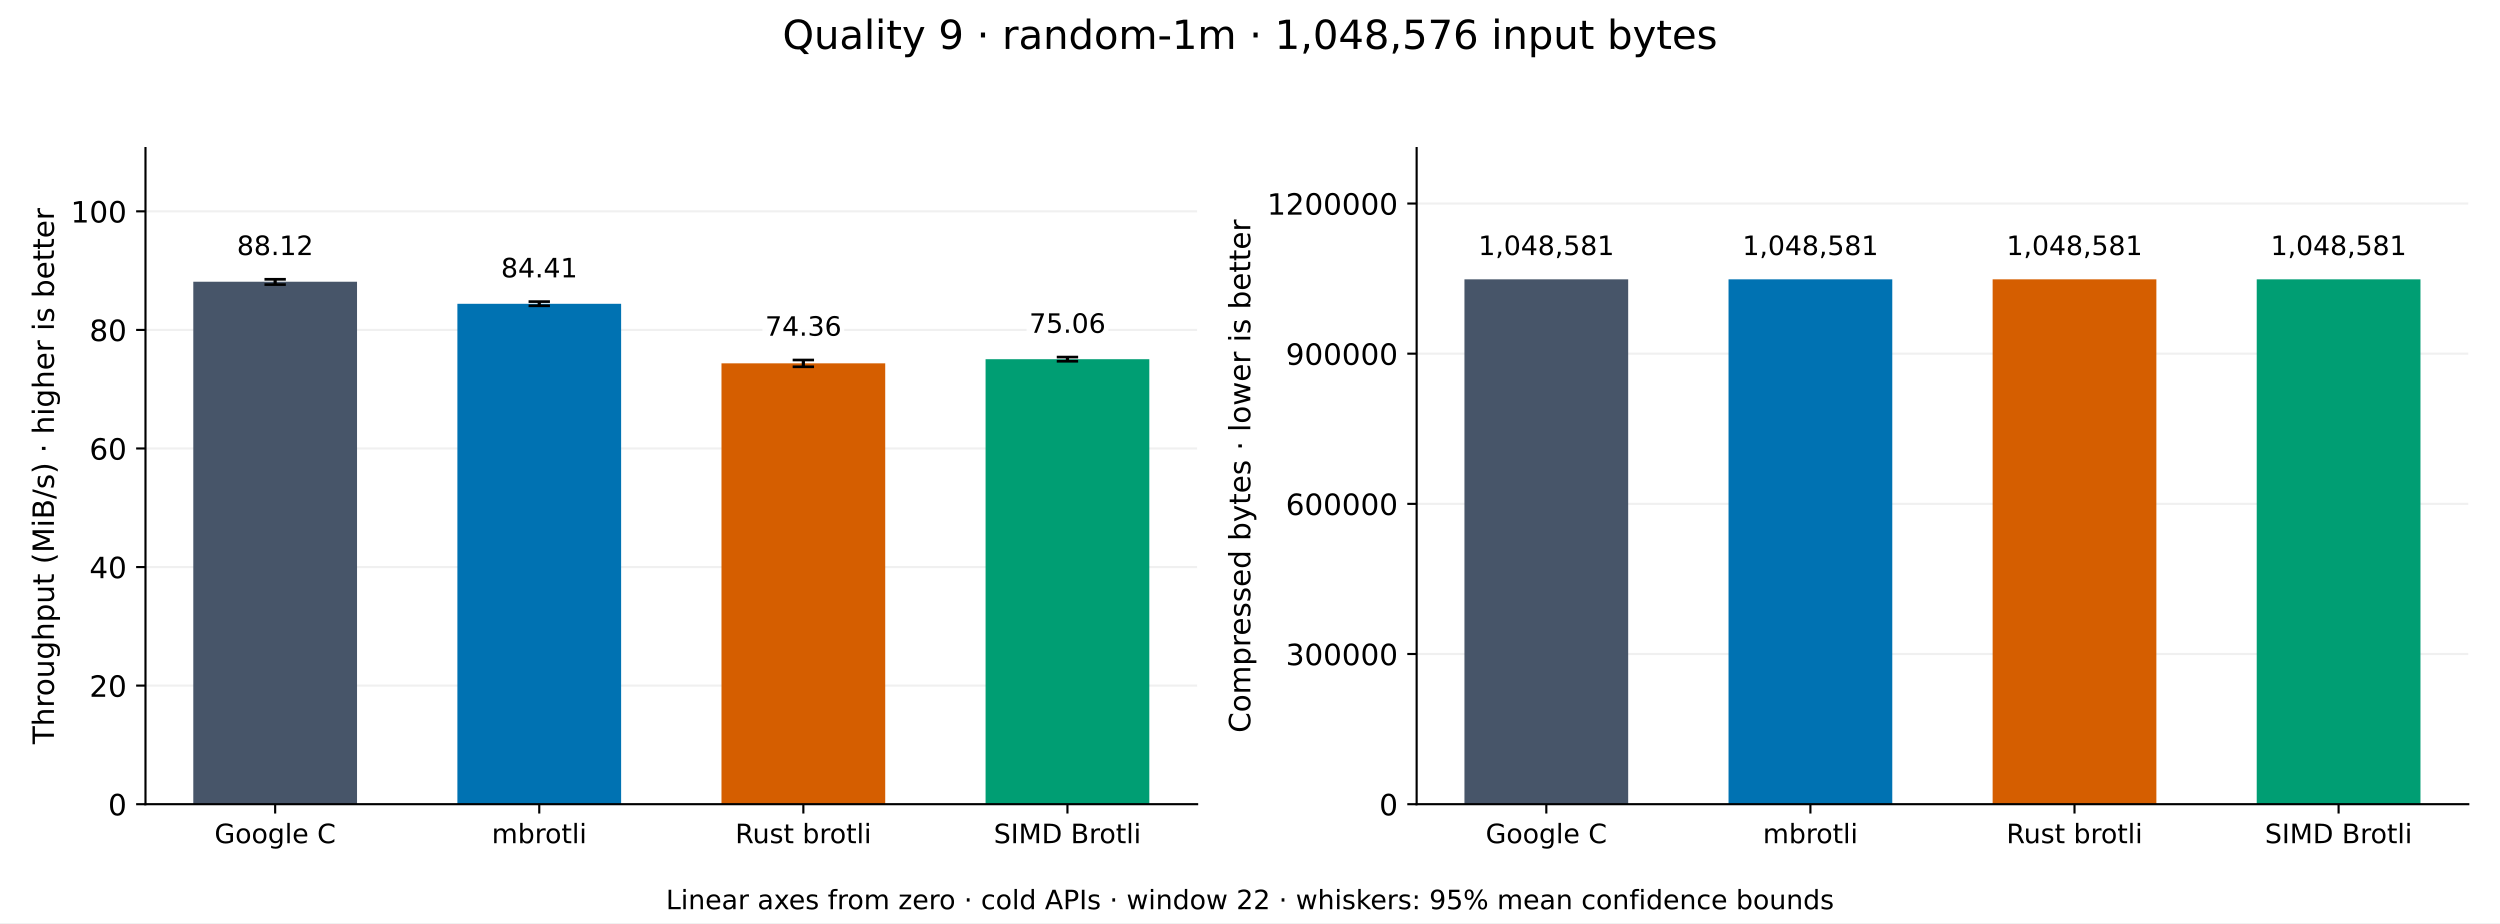
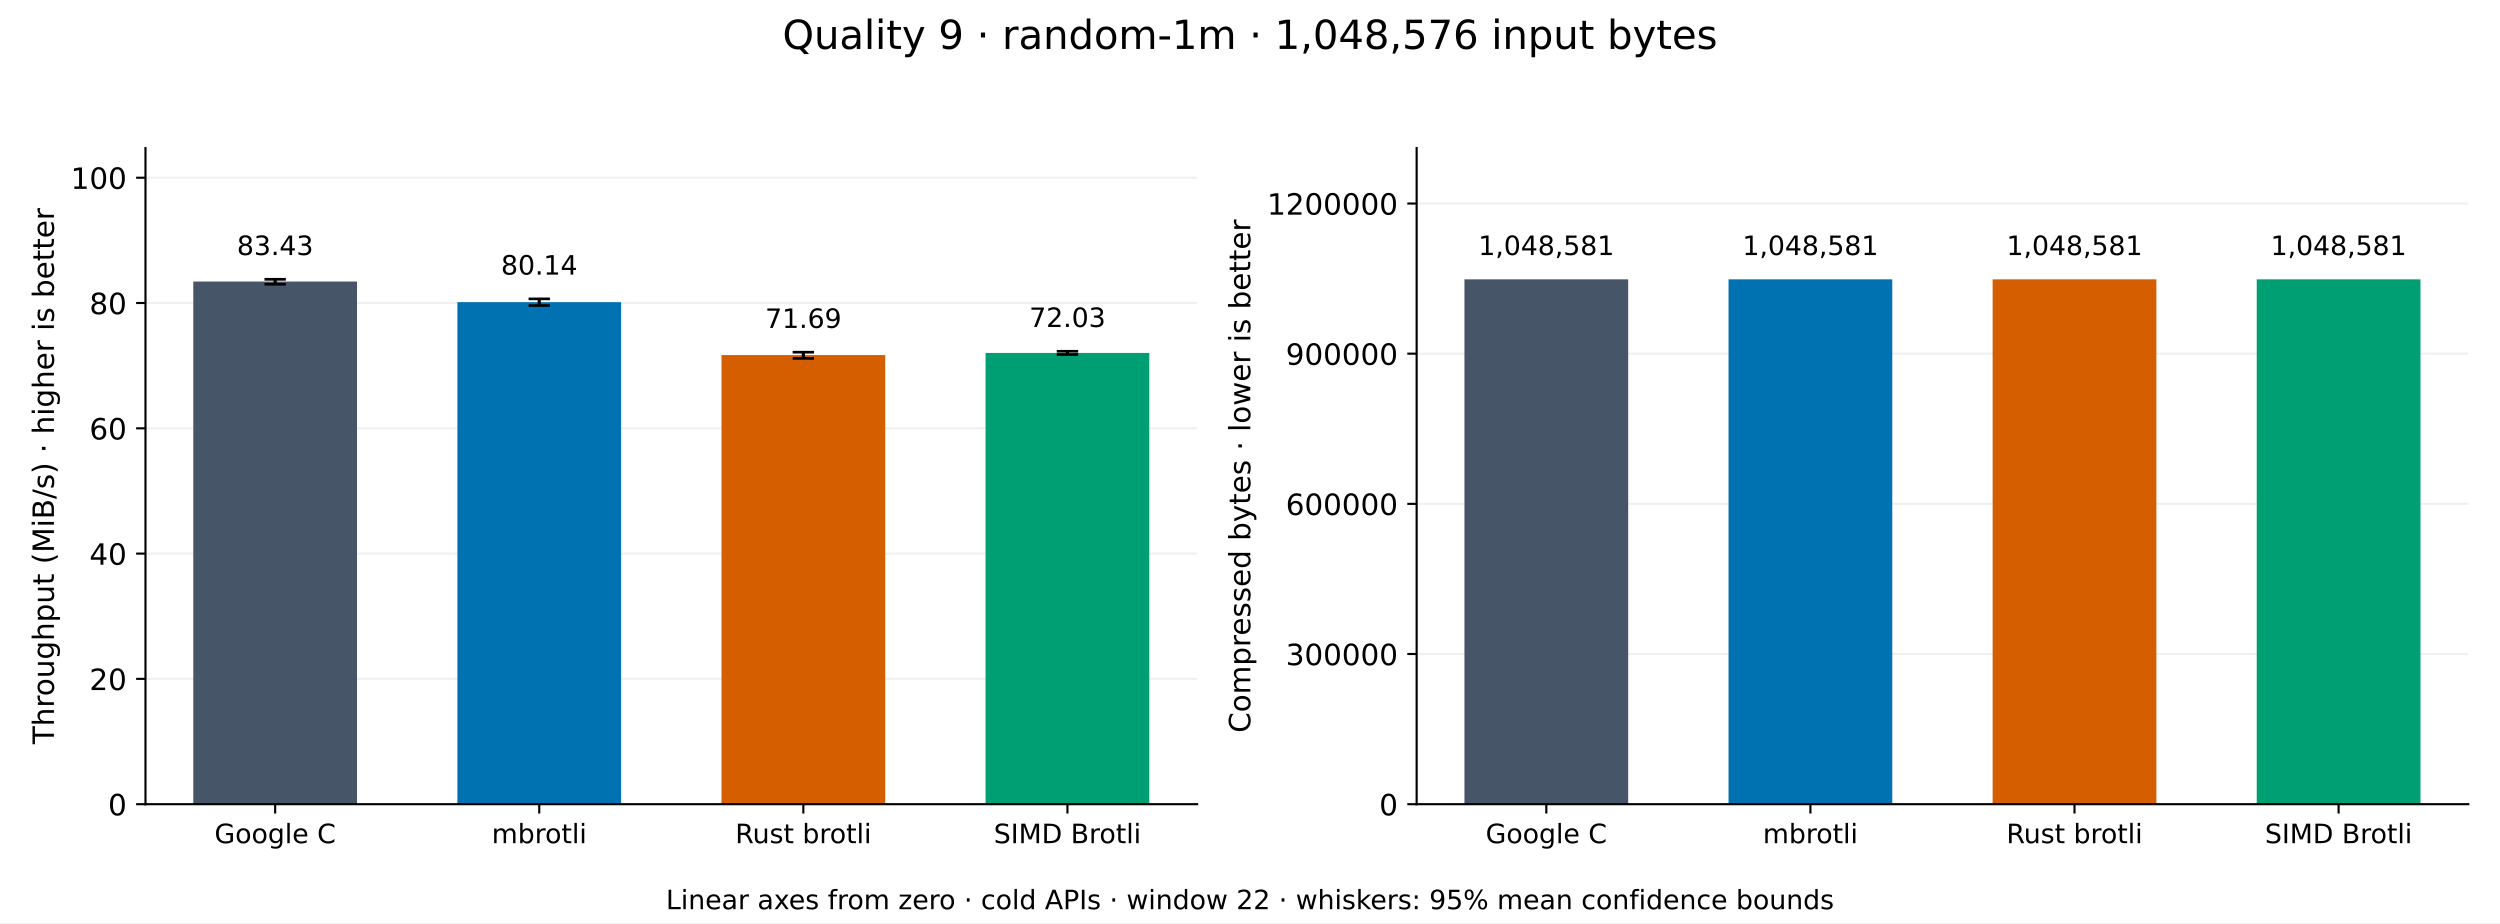
<svg xmlns="http://www.w3.org/2000/svg" xmlns:xlink="http://www.w3.org/1999/xlink" width="936pt" height="345.6pt" viewBox="0 0 936 345.6" version="1.1">
  <defs>
    <style type="text/css">*{stroke-linejoin: round; stroke-linecap: butt}</style>
  </defs>
  <g id="figure_1">
    <g id="patch_1">
      <path d="M 0 345.6 L 936 345.6 L 936 0 L 0 0 z " style="fill: #ffffff" />
    </g>
    <g id="axes_1">
      <g id="patch_2">
        <path d="M 54.47 301.088 L 448.2 301.088 L 448.2 55.44 L 54.47 55.44 z " style="fill: #ffffff" />
      </g>
      <g id="matplotlib.axis_1">
        <g id="xtick_1">
          <g id="line2d_1">
            <defs>
              <path id="m3d63aaa0ea" d="M 0 0 L 0 3.5 " style="stroke: #000000; stroke-width: 0.8" />
            </defs>
            <g>
              <use xlink:href="#m3d63aaa0ea" x="103.019" y="301.088" style="stroke: #000000; stroke-width: 0.8" />
            </g>
          </g>
          <g id="text_1">
            <text style="font-size: 10px; font-family: 'DejaVu Sans', 'Bitstream Vera Sans', 'Computer Modern Sans Serif', 'Lucida Grande', 'Verdana', 'Geneva', 'Lucid', 'Arial', 'Helvetica', 'Avant Garde', sans-serif; text-anchor: middle" x="103.019" y="315.686" transform="rotate(-0 103.0188 315.6864)">Google C</text>
          </g>
        </g>
        <g id="xtick_2">
          <g id="line2d_2">
            <g>
              <use xlink:href="#m3d63aaa0ea" x="201.896" y="301.088" style="stroke: #000000; stroke-width: 0.8" />
            </g>
          </g>
          <g id="text_2">
            <text style="font-size: 10px; font-family: 'DejaVu Sans', 'Bitstream Vera Sans', 'Computer Modern Sans Serif', 'Lucida Grande', 'Verdana', 'Geneva', 'Lucid', 'Arial', 'Helvetica', 'Avant Garde', sans-serif; text-anchor: middle" x="201.896" y="315.686" transform="rotate(-0 201.8963 315.6864)">mbrotli</text>
          </g>
        </g>
        <g id="xtick_3">
          <g id="line2d_3">
            <g>
              <use xlink:href="#m3d63aaa0ea" x="300.774" y="301.088" style="stroke: #000000; stroke-width: 0.8" />
            </g>
          </g>
          <g id="text_3">
            <text style="font-size: 10px; font-family: 'DejaVu Sans', 'Bitstream Vera Sans', 'Computer Modern Sans Serif', 'Lucida Grande', 'Verdana', 'Geneva', 'Lucid', 'Arial', 'Helvetica', 'Avant Garde', sans-serif; text-anchor: middle" x="300.774" y="315.686" transform="rotate(-0 300.7737 315.6864)">Rust brotli</text>
          </g>
        </g>
        <g id="xtick_4">
          <g id="line2d_4">
            <g>
              <use xlink:href="#m3d63aaa0ea" x="399.651" y="301.088" style="stroke: #000000; stroke-width: 0.8" />
            </g>
          </g>
          <g id="text_4">
            <text style="font-size: 10px; font-family: 'DejaVu Sans', 'Bitstream Vera Sans', 'Computer Modern Sans Serif', 'Lucida Grande', 'Verdana', 'Geneva', 'Lucid', 'Arial', 'Helvetica', 'Avant Garde', sans-serif; text-anchor: middle" x="399.651" y="315.686" transform="rotate(-0 399.6512 315.6864)">SIMD Brotli</text>
          </g>
        </g>
      </g>
      <g id="matplotlib.axis_2">
        <g id="ytick_1">
          <g id="line2d_5">
            <path d="M 54.47 301.088 L 448.2 301.088 " clip-path="url(#p136f8b3944)" style="fill: none; stroke: #b0b0b0; stroke-opacity: 0.18; stroke-width: 0.8; stroke-linecap: square" />
          </g>
          <g id="line2d_6">
            <defs>
              <path id="mb6c034703b" d="M 0 0 L -3.5 0 " style="stroke: #000000; stroke-width: 0.8" />
            </defs>
            <g>
              <use xlink:href="#mb6c034703b" x="54.47" y="301.088" style="stroke: #000000; stroke-width: 0.8" />
            </g>
          </g>
          <g id="text_5">
            <text style="font-size: 11px; font-family: 'DejaVu Sans', 'Bitstream Vera Sans', 'Computer Modern Sans Serif', 'Lucida Grande', 'Verdana', 'Geneva', 'Lucid', 'Arial', 'Helvetica', 'Avant Garde', sans-serif; text-anchor: end" x="47.47" y="305.267" transform="rotate(-0 47.47 305.2671)">0</text>
          </g>
        </g>
        <g id="ytick_2">
          <g id="line2d_7">
-             <path d="M 54.47 256.695 L 448.2 256.695 " clip-path="url(#p136f8b3944)" style="fill: none; stroke: #b0b0b0; stroke-opacity: 0.18; stroke-width: 0.8; stroke-linecap: square" />
+             <path d="M 54.47 254.178 L 448.2 254.178 " clip-path="url(#p136f8b3944)" style="fill: none; stroke: #b0b0b0; stroke-opacity: 0.18; stroke-width: 0.8; stroke-linecap: square" />
          </g>
          <g id="line2d_8">
            <g>
-               <use xlink:href="#mb6c034703b" x="54.47" y="256.695" style="stroke: #000000; stroke-width: 0.8" />
+               <use xlink:href="#mb6c034703b" x="54.47" y="254.178" style="stroke: #000000; stroke-width: 0.8" />
            </g>
          </g>
          <g id="text_6">
-             <text style="font-size: 11px; font-family: 'DejaVu Sans', 'Bitstream Vera Sans', 'Computer Modern Sans Serif', 'Lucida Grande', 'Verdana', 'Geneva', 'Lucid', 'Arial', 'Helvetica', 'Avant Garde', sans-serif; text-anchor: end" x="47.47" y="260.874" transform="rotate(-0 47.47 260.8743)">20</text>
+             <text style="font-size: 11px; font-family: 'DejaVu Sans', 'Bitstream Vera Sans', 'Computer Modern Sans Serif', 'Lucida Grande', 'Verdana', 'Geneva', 'Lucid', 'Arial', 'Helvetica', 'Avant Garde', sans-serif; text-anchor: end" x="47.47" y="258.357" transform="rotate(-0 47.47 258.3567)">20</text>
          </g>
        </g>
        <g id="ytick_3">
          <g id="line2d_9">
-             <path d="M 54.47 212.302 L 448.2 212.302 " clip-path="url(#p136f8b3944)" style="fill: none; stroke: #b0b0b0; stroke-opacity: 0.18; stroke-width: 0.8; stroke-linecap: square" />
+             <path d="M 54.47 207.267 L 448.2 207.267 " clip-path="url(#p136f8b3944)" style="fill: none; stroke: #b0b0b0; stroke-opacity: 0.18; stroke-width: 0.8; stroke-linecap: square" />
          </g>
          <g id="line2d_10">
            <g>
-               <use xlink:href="#mb6c034703b" x="54.47" y="212.302" style="stroke: #000000; stroke-width: 0.8" />
+               <use xlink:href="#mb6c034703b" x="54.47" y="207.267" style="stroke: #000000; stroke-width: 0.8" />
            </g>
          </g>
          <g id="text_7">
-             <text style="font-size: 11px; font-family: 'DejaVu Sans', 'Bitstream Vera Sans', 'Computer Modern Sans Serif', 'Lucida Grande', 'Verdana', 'Geneva', 'Lucid', 'Arial', 'Helvetica', 'Avant Garde', sans-serif; text-anchor: end" x="47.47" y="216.482" transform="rotate(-0 47.47 216.4815)">40</text>
+             <text style="font-size: 11px; font-family: 'DejaVu Sans', 'Bitstream Vera Sans', 'Computer Modern Sans Serif', 'Lucida Grande', 'Verdana', 'Geneva', 'Lucid', 'Arial', 'Helvetica', 'Avant Garde', sans-serif; text-anchor: end" x="47.47" y="211.446" transform="rotate(-0 47.47 211.4463)">40</text>
          </g>
        </g>
        <g id="ytick_4">
          <g id="line2d_11">
-             <path d="M 54.47 167.91 L 448.2 167.91 " clip-path="url(#p136f8b3944)" style="fill: none; stroke: #b0b0b0; stroke-opacity: 0.18; stroke-width: 0.8; stroke-linecap: square" />
+             <path d="M 54.47 160.357 L 448.2 160.357 " clip-path="url(#p136f8b3944)" style="fill: none; stroke: #b0b0b0; stroke-opacity: 0.18; stroke-width: 0.8; stroke-linecap: square" />
          </g>
          <g id="line2d_12">
            <g>
-               <use xlink:href="#mb6c034703b" x="54.47" y="167.91" style="stroke: #000000; stroke-width: 0.8" />
+               <use xlink:href="#mb6c034703b" x="54.47" y="160.357" style="stroke: #000000; stroke-width: 0.8" />
            </g>
          </g>
          <g id="text_8">
-             <text style="font-size: 11px; font-family: 'DejaVu Sans', 'Bitstream Vera Sans', 'Computer Modern Sans Serif', 'Lucida Grande', 'Verdana', 'Geneva', 'Lucid', 'Arial', 'Helvetica', 'Avant Garde', sans-serif; text-anchor: end" x="47.47" y="172.089" transform="rotate(-0 47.47 172.0887)">60</text>
+             <text style="font-size: 11px; font-family: 'DejaVu Sans', 'Bitstream Vera Sans', 'Computer Modern Sans Serif', 'Lucida Grande', 'Verdana', 'Geneva', 'Lucid', 'Arial', 'Helvetica', 'Avant Garde', sans-serif; text-anchor: end" x="47.47" y="164.536" transform="rotate(-0 47.47 164.5359)">60</text>
          </g>
        </g>
        <g id="ytick_5">
          <g id="line2d_13">
-             <path d="M 54.47 123.517 L 448.2 123.517 " clip-path="url(#p136f8b3944)" style="fill: none; stroke: #b0b0b0; stroke-opacity: 0.18; stroke-width: 0.8; stroke-linecap: square" />
+             <path d="M 54.47 113.446 L 448.2 113.446 " clip-path="url(#p136f8b3944)" style="fill: none; stroke: #b0b0b0; stroke-opacity: 0.18; stroke-width: 0.8; stroke-linecap: square" />
          </g>
          <g id="line2d_14">
            <g>
-               <use xlink:href="#mb6c034703b" x="54.47" y="123.517" style="stroke: #000000; stroke-width: 0.8" />
+               <use xlink:href="#mb6c034703b" x="54.47" y="113.446" style="stroke: #000000; stroke-width: 0.8" />
            </g>
          </g>
          <g id="text_9">
-             <text style="font-size: 11px; font-family: 'DejaVu Sans', 'Bitstream Vera Sans', 'Computer Modern Sans Serif', 'Lucida Grande', 'Verdana', 'Geneva', 'Lucid', 'Arial', 'Helvetica', 'Avant Garde', sans-serif; text-anchor: end" x="47.47" y="127.696" transform="rotate(-0 47.47 127.6959)">80</text>
+             <text style="font-size: 11px; font-family: 'DejaVu Sans', 'Bitstream Vera Sans', 'Computer Modern Sans Serif', 'Lucida Grande', 'Verdana', 'Geneva', 'Lucid', 'Arial', 'Helvetica', 'Avant Garde', sans-serif; text-anchor: end" x="47.47" y="117.625" transform="rotate(-0 47.47 117.6255)">80</text>
          </g>
        </g>
        <g id="ytick_6">
          <g id="line2d_15">
-             <path d="M 54.47 79.124 L 448.2 79.124 " clip-path="url(#p136f8b3944)" style="fill: none; stroke: #b0b0b0; stroke-opacity: 0.18; stroke-width: 0.8; stroke-linecap: square" />
+             <path d="M 54.47 66.536 L 448.2 66.536 " clip-path="url(#p136f8b3944)" style="fill: none; stroke: #b0b0b0; stroke-opacity: 0.18; stroke-width: 0.8; stroke-linecap: square" />
          </g>
          <g id="line2d_16">
            <g>
-               <use xlink:href="#mb6c034703b" x="54.47" y="79.124" style="stroke: #000000; stroke-width: 0.8" />
+               <use xlink:href="#mb6c034703b" x="54.47" y="66.536" style="stroke: #000000; stroke-width: 0.8" />
            </g>
          </g>
          <g id="text_10">
-             <text style="font-size: 11px; font-family: 'DejaVu Sans', 'Bitstream Vera Sans', 'Computer Modern Sans Serif', 'Lucida Grande', 'Verdana', 'Geneva', 'Lucid', 'Arial', 'Helvetica', 'Avant Garde', sans-serif; text-anchor: end" x="47.47" y="83.303" transform="rotate(-0 47.47 83.30315)">100</text>
+             <text style="font-size: 11px; font-family: 'DejaVu Sans', 'Bitstream Vera Sans', 'Computer Modern Sans Serif', 'Lucida Grande', 'Verdana', 'Geneva', 'Lucid', 'Arial', 'Helvetica', 'Avant Garde', sans-serif; text-anchor: end" x="47.47" y="70.715" transform="rotate(-0 47.47 70.71507)">100</text>
          </g>
        </g>
        <g id="text_11">
          <text style="font-size: 11px; font-family: 'DejaVu Sans', 'Bitstream Vera Sans', 'Computer Modern Sans Serif', 'Lucida Grande', 'Verdana', 'Geneva', 'Lucid', 'Arial', 'Helvetica', 'Avant Garde', sans-serif; text-anchor: middle" x="20.186" y="178.264" transform="rotate(-90 20.18609 178.264)">Throughput (MiB/s) · higher is better</text>
        </g>
      </g>
      <g id="patch_3">
-         <path d="M 72.367 301.088 L 133.671 301.088 L 133.671 105.486 L 72.367 105.486 z " clip-path="url(#p136f8b3944)" style="fill: #475569" />
+         <path d="M 72.367 301.088 L 133.671 301.088 L 133.671 105.404 L 72.367 105.404 z " clip-path="url(#p136f8b3944)" style="fill: #475569" />
      </g>
      <g id="patch_4">
-         <path d="M 171.244 301.088 L 232.548 301.088 L 232.548 113.738 L 171.244 113.738 z " clip-path="url(#p136f8b3944)" style="fill: #0072b2" />
+         <path d="M 171.244 301.088 L 232.548 301.088 L 232.548 113.109 L 171.244 113.109 z " clip-path="url(#p136f8b3944)" style="fill: #0072b2" />
      </g>
      <g id="patch_5">
-         <path d="M 270.122 301.088 L 331.426 301.088 L 331.426 136.042 L 270.122 136.042 z " clip-path="url(#p136f8b3944)" style="fill: #d55e00" />
+         <path d="M 270.122 301.088 L 331.426 301.088 L 331.426 132.932 L 270.122 132.932 z " clip-path="url(#p136f8b3944)" style="fill: #d55e00" />
      </g>
      <g id="patch_6">
-         <path d="M 368.999 301.088 L 430.303 301.088 L 430.303 134.478 L 368.999 134.478 z " clip-path="url(#p136f8b3944)" style="fill: #009e73" />
+         <path d="M 368.999 301.088 L 430.303 301.088 L 430.303 132.148 L 368.999 132.148 z " clip-path="url(#p136f8b3944)" style="fill: #009e73" />
      </g>
      <g id="LineCollection_1">
-         <path d="M 103.019 106.548 L 103.019 104.57 " clip-path="url(#p136f8b3944)" style="fill: none; stroke: #000000; stroke-width: 1.2" />
-         <path d="M 201.896 114.493 L 201.896 112.926 " clip-path="url(#p136f8b3944)" style="fill: none; stroke: #000000; stroke-width: 1.2" />
-         <path d="M 300.774 137.324 L 300.774 134.777 " clip-path="url(#p136f8b3944)" style="fill: none; stroke: #000000; stroke-width: 1.2" />
-         <path d="M 399.651 135.258 L 399.651 133.689 " clip-path="url(#p136f8b3944)" style="fill: none; stroke: #000000; stroke-width: 1.2" />
+         <path d="M 103.019 106.434 L 103.019 104.57 " clip-path="url(#p136f8b3944)" style="fill: none; stroke: #000000; stroke-width: 1.2" />
+         <path d="M 201.896 114.403 L 201.896 111.889 " clip-path="url(#p136f8b3944)" style="fill: none; stroke: #000000; stroke-width: 1.2" />
+         <path d="M 300.774 134.187 L 300.774 131.86 " clip-path="url(#p136f8b3944)" style="fill: none; stroke: #000000; stroke-width: 1.2" />
+         <path d="M 399.651 132.742 L 399.651 131.51 " clip-path="url(#p136f8b3944)" style="fill: none; stroke: #000000; stroke-width: 1.2" />
      </g>
      <g id="line2d_17">
        <defs>
          <path id="ma4d3aa00d3" d="M 4 0 L -4 -0 " style="stroke: #000000" />
        </defs>
        <g clip-path="url(#p136f8b3944)">
-           <use xlink:href="#ma4d3aa00d3" x="103.019" y="106.548" style="fill: #1f77b4; stroke: #000000" />
-           <use xlink:href="#ma4d3aa00d3" x="201.896" y="114.493" style="fill: #1f77b4; stroke: #000000" />
-           <use xlink:href="#ma4d3aa00d3" x="300.774" y="137.324" style="fill: #1f77b4; stroke: #000000" />
-           <use xlink:href="#ma4d3aa00d3" x="399.651" y="135.258" style="fill: #1f77b4; stroke: #000000" />
+           <use xlink:href="#ma4d3aa00d3" x="103.019" y="106.434" style="fill: #1f77b4; stroke: #000000" />
+           <use xlink:href="#ma4d3aa00d3" x="201.896" y="114.403" style="fill: #1f77b4; stroke: #000000" />
+           <use xlink:href="#ma4d3aa00d3" x="300.774" y="134.187" style="fill: #1f77b4; stroke: #000000" />
+           <use xlink:href="#ma4d3aa00d3" x="399.651" y="132.742" style="fill: #1f77b4; stroke: #000000" />
        </g>
      </g>
      <g id="line2d_18">
        <g clip-path="url(#p136f8b3944)">
          <use xlink:href="#ma4d3aa00d3" x="103.019" y="104.57" style="fill: #1f77b4; stroke: #000000" />
-           <use xlink:href="#ma4d3aa00d3" x="201.896" y="112.926" style="fill: #1f77b4; stroke: #000000" />
-           <use xlink:href="#ma4d3aa00d3" x="300.774" y="134.777" style="fill: #1f77b4; stroke: #000000" />
-           <use xlink:href="#ma4d3aa00d3" x="399.651" y="133.689" style="fill: #1f77b4; stroke: #000000" />
+           <use xlink:href="#ma4d3aa00d3" x="201.896" y="111.889" style="fill: #1f77b4; stroke: #000000" />
+           <use xlink:href="#ma4d3aa00d3" x="300.774" y="131.86" style="fill: #1f77b4; stroke: #000000" />
+           <use xlink:href="#ma4d3aa00d3" x="399.651" y="131.51" style="fill: #1f77b4; stroke: #000000" />
        </g>
      </g>
      <g id="patch_7">
        <path d="M 54.47 301.088 L 54.47 55.44 " style="fill: none; stroke: #000000; stroke-width: 0.8; stroke-linejoin: miter; stroke-linecap: square" />
      </g>
      <g id="patch_8">
        <path d="M 54.47 301.088 L 448.2 301.088 " style="fill: none; stroke: #000000; stroke-width: 0.8; stroke-linejoin: miter; stroke-linecap: square" />
      </g>
      <g id="text_12">
        <g id="patch_9">
          <path d="M 87.705 98.57 L 118.333 98.57 L 118.333 86.891 L 87.705 86.891 z " style="fill: #ffffff; opacity: 0.9" />
        </g>
-         <text style="font-size: 10px; font-family: 'DejaVu Sans', 'Bitstream Vera Sans', 'Computer Modern Sans Serif', 'Lucida Grande', 'Verdana', 'Geneva', 'Lucid', 'Arial', 'Helvetica', 'Avant Garde', sans-serif; text-anchor: middle" x="103.019" y="95.49" transform="rotate(-0 103.0188 95.48991)">88.12</text>
+         <text style="font-size: 10px; font-family: 'DejaVu Sans', 'Bitstream Vera Sans', 'Computer Modern Sans Serif', 'Lucida Grande', 'Verdana', 'Geneva', 'Lucid', 'Arial', 'Helvetica', 'Avant Garde', sans-serif; text-anchor: middle" x="103.019" y="95.49" transform="rotate(-0 103.0188 95.48991)">83.43</text>
      </g>
      <g id="text_13">
        <g id="patch_10">
-           <path d="M 186.582 106.926 L 217.21 106.926 L 217.21 95.248 L 186.582 95.248 z " style="fill: #ffffff; opacity: 0.9" />
-         </g>
-         <text style="font-size: 10px; font-family: 'DejaVu Sans', 'Bitstream Vera Sans', 'Computer Modern Sans Serif', 'Lucida Grande', 'Verdana', 'Geneva', 'Lucid', 'Arial', 'Helvetica', 'Avant Garde', sans-serif; text-anchor: middle" x="201.896" y="103.847" transform="rotate(-0 201.8963 103.8468)">84.41</text>
+           <path d="M 186.582 105.889 L 217.21 105.889 L 217.21 94.211 L 186.582 94.211 z " style="fill: #ffffff; opacity: 0.9" />
+         </g>
+         <text style="font-size: 10px; font-family: 'DejaVu Sans', 'Bitstream Vera Sans', 'Computer Modern Sans Serif', 'Lucida Grande', 'Verdana', 'Geneva', 'Lucid', 'Arial', 'Helvetica', 'Avant Garde', sans-serif; text-anchor: middle" x="201.896" y="102.81" transform="rotate(-0 201.8963 102.8097)">80.14</text>
      </g>
      <g id="text_14">
        <g id="patch_11">
-           <path d="M 285.46 128.777 L 316.088 128.777 L 316.088 117.099 L 285.46 117.099 z " style="fill: #ffffff; opacity: 0.9" />
-         </g>
-         <text style="font-size: 10px; font-family: 'DejaVu Sans', 'Bitstream Vera Sans', 'Computer Modern Sans Serif', 'Lucida Grande', 'Verdana', 'Geneva', 'Lucid', 'Arial', 'Helvetica', 'Avant Garde', sans-serif; text-anchor: middle" x="300.774" y="125.697" transform="rotate(-0 300.7737 125.6974)">74.36</text>
+           <path d="M 285.46 125.86 L 316.088 125.86 L 316.088 114.182 L 285.46 114.182 z " style="fill: #ffffff; opacity: 0.9" />
+         </g>
+         <text style="font-size: 10px; font-family: 'DejaVu Sans', 'Bitstream Vera Sans', 'Computer Modern Sans Serif', 'Lucida Grande', 'Verdana', 'Geneva', 'Lucid', 'Arial', 'Helvetica', 'Avant Garde', sans-serif; text-anchor: middle" x="300.774" y="122.781" transform="rotate(-0 300.7737 122.7806)">71.69</text>
      </g>
      <g id="text_15">
        <g id="patch_12">
-           <path d="M 384.337 127.689 L 414.965 127.689 L 414.965 116.011 L 384.337 116.011 z " style="fill: #ffffff; opacity: 0.9" />
-         </g>
-         <text style="font-size: 10px; font-family: 'DejaVu Sans', 'Bitstream Vera Sans', 'Computer Modern Sans Serif', 'Lucida Grande', 'Verdana', 'Geneva', 'Lucid', 'Arial', 'Helvetica', 'Avant Garde', sans-serif; text-anchor: middle" x="399.651" y="124.609" transform="rotate(-0 399.6512 124.6093)">75.06</text>
+           <path d="M 384.337 125.51 L 414.965 125.51 L 414.965 113.832 L 384.337 113.832 z " style="fill: #ffffff; opacity: 0.9" />
+         </g>
+         <text style="font-size: 10px; font-family: 'DejaVu Sans', 'Bitstream Vera Sans', 'Computer Modern Sans Serif', 'Lucida Grande', 'Verdana', 'Geneva', 'Lucid', 'Arial', 'Helvetica', 'Avant Garde', sans-serif; text-anchor: middle" x="399.651" y="122.431" transform="rotate(-0 399.6512 122.4306)">72.03</text>
      </g>
    </g>
    <g id="axes_2">
      <g id="patch_13">
        <path d="M 530.39 301.088 L 924.12 301.088 L 924.12 55.44 L 530.39 55.44 z " style="fill: #ffffff" />
      </g>
      <g id="matplotlib.axis_3">
        <g id="xtick_5">
          <g id="line2d_19">
            <g>
              <use xlink:href="#m3d63aaa0ea" x="578.939" y="301.088" style="stroke: #000000; stroke-width: 0.8" />
            </g>
          </g>
          <g id="text_16">
            <text style="font-size: 10px; font-family: 'DejaVu Sans', 'Bitstream Vera Sans', 'Computer Modern Sans Serif', 'Lucida Grande', 'Verdana', 'Geneva', 'Lucid', 'Arial', 'Helvetica', 'Avant Garde', sans-serif; text-anchor: middle" x="578.939" y="315.686" transform="rotate(-0 578.9388 315.6864)">Google C</text>
          </g>
        </g>
        <g id="xtick_6">
          <g id="line2d_20">
            <g>
              <use xlink:href="#m3d63aaa0ea" x="677.816" y="301.088" style="stroke: #000000; stroke-width: 0.8" />
            </g>
          </g>
          <g id="text_17">
            <text style="font-size: 10px; font-family: 'DejaVu Sans', 'Bitstream Vera Sans', 'Computer Modern Sans Serif', 'Lucida Grande', 'Verdana', 'Geneva', 'Lucid', 'Arial', 'Helvetica', 'Avant Garde', sans-serif; text-anchor: middle" x="677.816" y="315.686" transform="rotate(-0 677.8163 315.6864)">mbrotli</text>
          </g>
        </g>
        <g id="xtick_7">
          <g id="line2d_21">
            <g>
              <use xlink:href="#m3d63aaa0ea" x="776.694" y="301.088" style="stroke: #000000; stroke-width: 0.8" />
            </g>
          </g>
          <g id="text_18">
            <text style="font-size: 10px; font-family: 'DejaVu Sans', 'Bitstream Vera Sans', 'Computer Modern Sans Serif', 'Lucida Grande', 'Verdana', 'Geneva', 'Lucid', 'Arial', 'Helvetica', 'Avant Garde', sans-serif; text-anchor: middle" x="776.694" y="315.686" transform="rotate(-0 776.6937 315.6864)">Rust brotli</text>
          </g>
        </g>
        <g id="xtick_8">
          <g id="line2d_22">
            <g>
              <use xlink:href="#m3d63aaa0ea" x="875.571" y="301.088" style="stroke: #000000; stroke-width: 0.8" />
            </g>
          </g>
          <g id="text_19">
            <text style="font-size: 10px; font-family: 'DejaVu Sans', 'Bitstream Vera Sans', 'Computer Modern Sans Serif', 'Lucida Grande', 'Verdana', 'Geneva', 'Lucid', 'Arial', 'Helvetica', 'Avant Garde', sans-serif; text-anchor: middle" x="875.571" y="315.686" transform="rotate(-0 875.5712 315.6864)">SIMD Brotli</text>
          </g>
        </g>
      </g>
      <g id="matplotlib.axis_4">
        <g id="ytick_7">
          <g id="line2d_23">
            <path d="M 530.39 301.088 L 924.12 301.088 " clip-path="url(#pb9c698598e)" style="fill: none; stroke: #b0b0b0; stroke-opacity: 0.18; stroke-width: 0.8; stroke-linecap: square" />
          </g>
          <g id="line2d_24">
            <g>
              <use xlink:href="#mb6c034703b" x="530.39" y="301.088" style="stroke: #000000; stroke-width: 0.8" />
            </g>
          </g>
          <g id="text_20">
            <text style="font-size: 11px; font-family: 'DejaVu Sans', 'Bitstream Vera Sans', 'Computer Modern Sans Serif', 'Lucida Grande', 'Verdana', 'Geneva', 'Lucid', 'Arial', 'Helvetica', 'Avant Garde', sans-serif; text-anchor: end" x="523.39" y="305.267" transform="rotate(-0 523.39 305.2671)">0</text>
          </g>
        </g>
        <g id="ytick_8">
          <g id="line2d_25">
            <path d="M 530.39 244.864 L 924.12 244.864 " clip-path="url(#pb9c698598e)" style="fill: none; stroke: #b0b0b0; stroke-opacity: 0.18; stroke-width: 0.8; stroke-linecap: square" />
          </g>
          <g id="line2d_26">
            <g>
              <use xlink:href="#mb6c034703b" x="530.39" y="244.864" style="stroke: #000000; stroke-width: 0.8" />
            </g>
          </g>
          <g id="text_21">
            <text style="font-size: 11px; font-family: 'DejaVu Sans', 'Bitstream Vera Sans', 'Computer Modern Sans Serif', 'Lucida Grande', 'Verdana', 'Geneva', 'Lucid', 'Arial', 'Helvetica', 'Avant Garde', sans-serif; text-anchor: end" x="523.39" y="249.043" transform="rotate(-0 523.39 249.043)">300000</text>
          </g>
        </g>
        <g id="ytick_9">
          <g id="line2d_27">
            <path d="M 530.39 188.64 L 924.12 188.64 " clip-path="url(#pb9c698598e)" style="fill: none; stroke: #b0b0b0; stroke-opacity: 0.18; stroke-width: 0.8; stroke-linecap: square" />
          </g>
          <g id="line2d_28">
            <g>
              <use xlink:href="#mb6c034703b" x="530.39" y="188.64" style="stroke: #000000; stroke-width: 0.8" />
            </g>
          </g>
          <g id="text_22">
            <text style="font-size: 11px; font-family: 'DejaVu Sans', 'Bitstream Vera Sans', 'Computer Modern Sans Serif', 'Lucida Grande', 'Verdana', 'Geneva', 'Lucid', 'Arial', 'Helvetica', 'Avant Garde', sans-serif; text-anchor: end" x="523.39" y="192.819" transform="rotate(-0 523.39 192.8189)">600000</text>
          </g>
        </g>
        <g id="ytick_10">
          <g id="line2d_29">
            <path d="M 530.39 132.416 L 924.12 132.416 " clip-path="url(#pb9c698598e)" style="fill: none; stroke: #b0b0b0; stroke-opacity: 0.18; stroke-width: 0.8; stroke-linecap: square" />
          </g>
          <g id="line2d_30">
            <g>
              <use xlink:href="#mb6c034703b" x="530.39" y="132.416" style="stroke: #000000; stroke-width: 0.8" />
            </g>
          </g>
          <g id="text_23">
            <text style="font-size: 11px; font-family: 'DejaVu Sans', 'Bitstream Vera Sans', 'Computer Modern Sans Serif', 'Lucida Grande', 'Verdana', 'Geneva', 'Lucid', 'Arial', 'Helvetica', 'Avant Garde', sans-serif; text-anchor: end" x="523.39" y="136.595" transform="rotate(-0 523.39 136.5948)">900000</text>
          </g>
        </g>
        <g id="ytick_11">
          <g id="line2d_31">
            <path d="M 530.39 76.192 L 924.12 76.192 " clip-path="url(#pb9c698598e)" style="fill: none; stroke: #b0b0b0; stroke-opacity: 0.18; stroke-width: 0.8; stroke-linecap: square" />
          </g>
          <g id="line2d_32">
            <g>
              <use xlink:href="#mb6c034703b" x="530.39" y="76.192" style="stroke: #000000; stroke-width: 0.8" />
            </g>
          </g>
          <g id="text_24">
            <text style="font-size: 11px; font-family: 'DejaVu Sans', 'Bitstream Vera Sans', 'Computer Modern Sans Serif', 'Lucida Grande', 'Verdana', 'Geneva', 'Lucid', 'Arial', 'Helvetica', 'Avant Garde', sans-serif; text-anchor: end" x="523.39" y="80.371" transform="rotate(-0 523.39 80.37075)">1200000</text>
          </g>
        </g>
        <g id="text_25">
          <text style="font-size: 11px; font-family: 'DejaVu Sans', 'Bitstream Vera Sans', 'Computer Modern Sans Serif', 'Lucida Grande', 'Verdana', 'Geneva', 'Lucid', 'Arial', 'Helvetica', 'Avant Garde', sans-serif; text-anchor: middle" x="468.111" y="178.264" transform="rotate(-90 468.1111 178.264)">Compressed bytes · lower is better</text>
        </g>
      </g>
      <g id="patch_14">
        <path d="M 548.287 301.088 L 609.591 301.088 L 609.591 104.57 L 548.287 104.57 z " clip-path="url(#pb9c698598e)" style="fill: #475569" />
      </g>
      <g id="patch_15">
        <path d="M 647.164 301.088 L 708.468 301.088 L 708.468 104.57 L 647.164 104.57 z " clip-path="url(#pb9c698598e)" style="fill: #0072b2" />
      </g>
      <g id="patch_16">
        <path d="M 746.042 301.088 L 807.346 301.088 L 807.346 104.57 L 746.042 104.57 z " clip-path="url(#pb9c698598e)" style="fill: #d55e00" />
      </g>
      <g id="patch_17">
        <path d="M 844.919 301.088 L 906.223 301.088 L 906.223 104.57 L 844.919 104.57 z " clip-path="url(#pb9c698598e)" style="fill: #009e73" />
      </g>
      <g id="patch_18">
        <path d="M 530.39 301.088 L 530.39 55.44 " style="fill: none; stroke: #000000; stroke-width: 0.8; stroke-linejoin: miter; stroke-linecap: square" />
      </g>
      <g id="patch_19">
        <path d="M 530.39 301.088 L 924.12 301.088 " style="fill: none; stroke: #000000; stroke-width: 0.8; stroke-linejoin: miter; stroke-linecap: square" />
      </g>
      <g id="text_26">
        <g id="patch_20">
          <path d="M 552.492 98.57 L 605.386 98.57 L 605.386 86.891 L 552.492 86.891 z " style="fill: #ffffff; opacity: 0.9" />
        </g>
        <text style="font-size: 10px; font-family: 'DejaVu Sans', 'Bitstream Vera Sans', 'Computer Modern Sans Serif', 'Lucida Grande', 'Verdana', 'Geneva', 'Lucid', 'Arial', 'Helvetica', 'Avant Garde', sans-serif; text-anchor: middle" x="578.939" y="95.49" transform="rotate(-0 578.9388 95.48991)">1,048,581</text>
      </g>
      <g id="text_27">
        <g id="patch_21">
          <path d="M 651.369 98.57 L 704.263 98.57 L 704.263 86.891 L 651.369 86.891 z " style="fill: #ffffff; opacity: 0.9" />
        </g>
        <text style="font-size: 10px; font-family: 'DejaVu Sans', 'Bitstream Vera Sans', 'Computer Modern Sans Serif', 'Lucida Grande', 'Verdana', 'Geneva', 'Lucid', 'Arial', 'Helvetica', 'Avant Garde', sans-serif; text-anchor: middle" x="677.816" y="95.49" transform="rotate(-0 677.8163 95.48991)">1,048,581</text>
      </g>
      <g id="text_28">
        <g id="patch_22">
          <path d="M 750.247 98.57 L 803.141 98.57 L 803.141 86.891 L 750.247 86.891 z " style="fill: #ffffff; opacity: 0.9" />
        </g>
        <text style="font-size: 10px; font-family: 'DejaVu Sans', 'Bitstream Vera Sans', 'Computer Modern Sans Serif', 'Lucida Grande', 'Verdana', 'Geneva', 'Lucid', 'Arial', 'Helvetica', 'Avant Garde', sans-serif; text-anchor: middle" x="776.694" y="95.49" transform="rotate(-0 776.6937 95.48991)">1,048,581</text>
      </g>
      <g id="text_29">
        <g id="patch_23">
          <path d="M 849.124 98.57 L 902.018 98.57 L 902.018 86.891 L 849.124 86.891 z " style="fill: #ffffff; opacity: 0.9" />
        </g>
        <text style="font-size: 10px; font-family: 'DejaVu Sans', 'Bitstream Vera Sans', 'Computer Modern Sans Serif', 'Lucida Grande', 'Verdana', 'Geneva', 'Lucid', 'Arial', 'Helvetica', 'Avant Garde', sans-serif; text-anchor: middle" x="875.571" y="95.49" transform="rotate(-0 875.5712 95.48991)">1,048,581</text>
      </g>
    </g>
    <g id="text_30">
      <text style="font-size: 15px; font-family: 'DejaVu Sans', 'Bitstream Vera Sans', 'Computer Modern Sans Serif', 'Lucida Grande', 'Verdana', 'Geneva', 'Lucid', 'Arial', 'Helvetica', 'Avant Garde', sans-serif; text-anchor: middle" x="468" y="18.31" transform="rotate(-0 468 18.30966)">Quality 9 · random-1m · 1,048,576 input bytes</text>
    </g>
    <g id="text_31">
      <text style="font-size: 10px; font-family: 'DejaVu Sans', 'Bitstream Vera Sans', 'Computer Modern Sans Serif', 'Lucida Grande', 'Verdana', 'Geneva', 'Lucid', 'Arial', 'Helvetica', 'Avant Garde', sans-serif; text-anchor: middle" x="468" y="340.416" transform="rotate(-0 468 340.416)">Linear axes from zero · cold APIs · window 22 · whiskers: 95% mean confidence bounds</text>
    </g>
  </g>
  <defs>
    <clipPath id="p136f8b3944">
      <rect x="54.47" y="55.44" width="393.73" height="245.648" />
    </clipPath>
    <clipPath id="pb9c698598e">
      <rect x="530.39" y="55.44" width="393.73" height="245.648" />
    </clipPath>
  </defs>
</svg>
